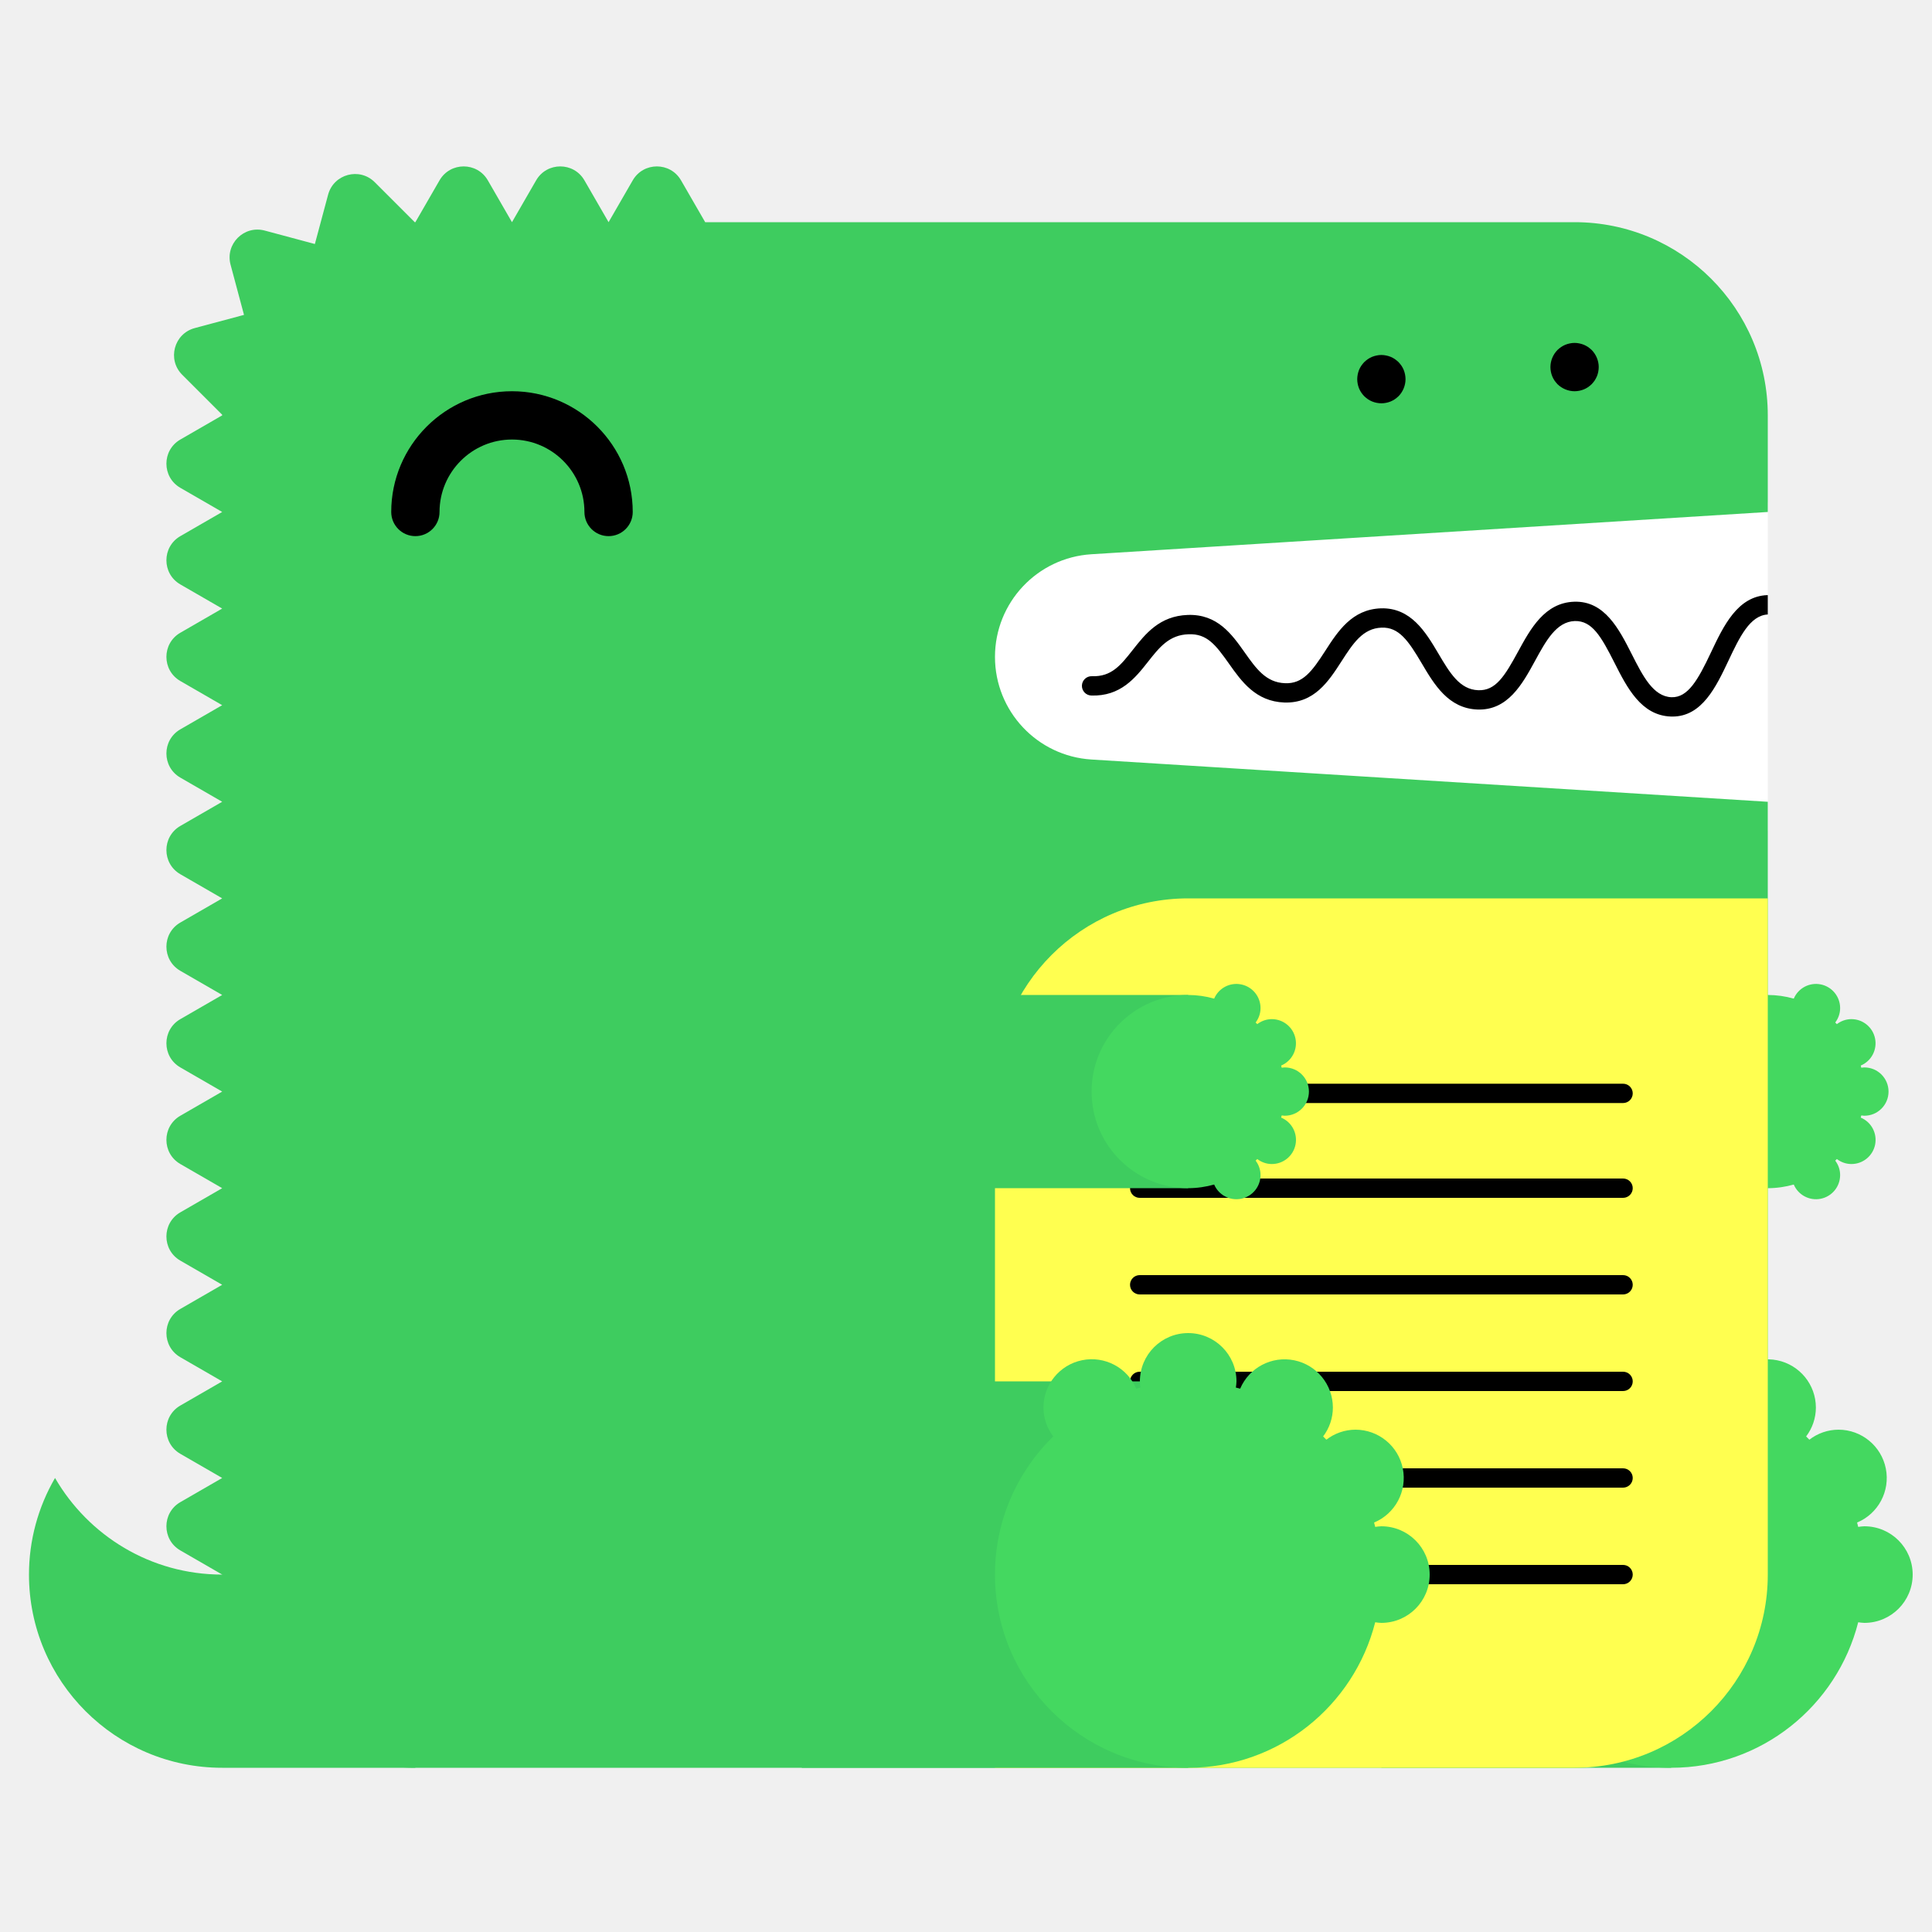
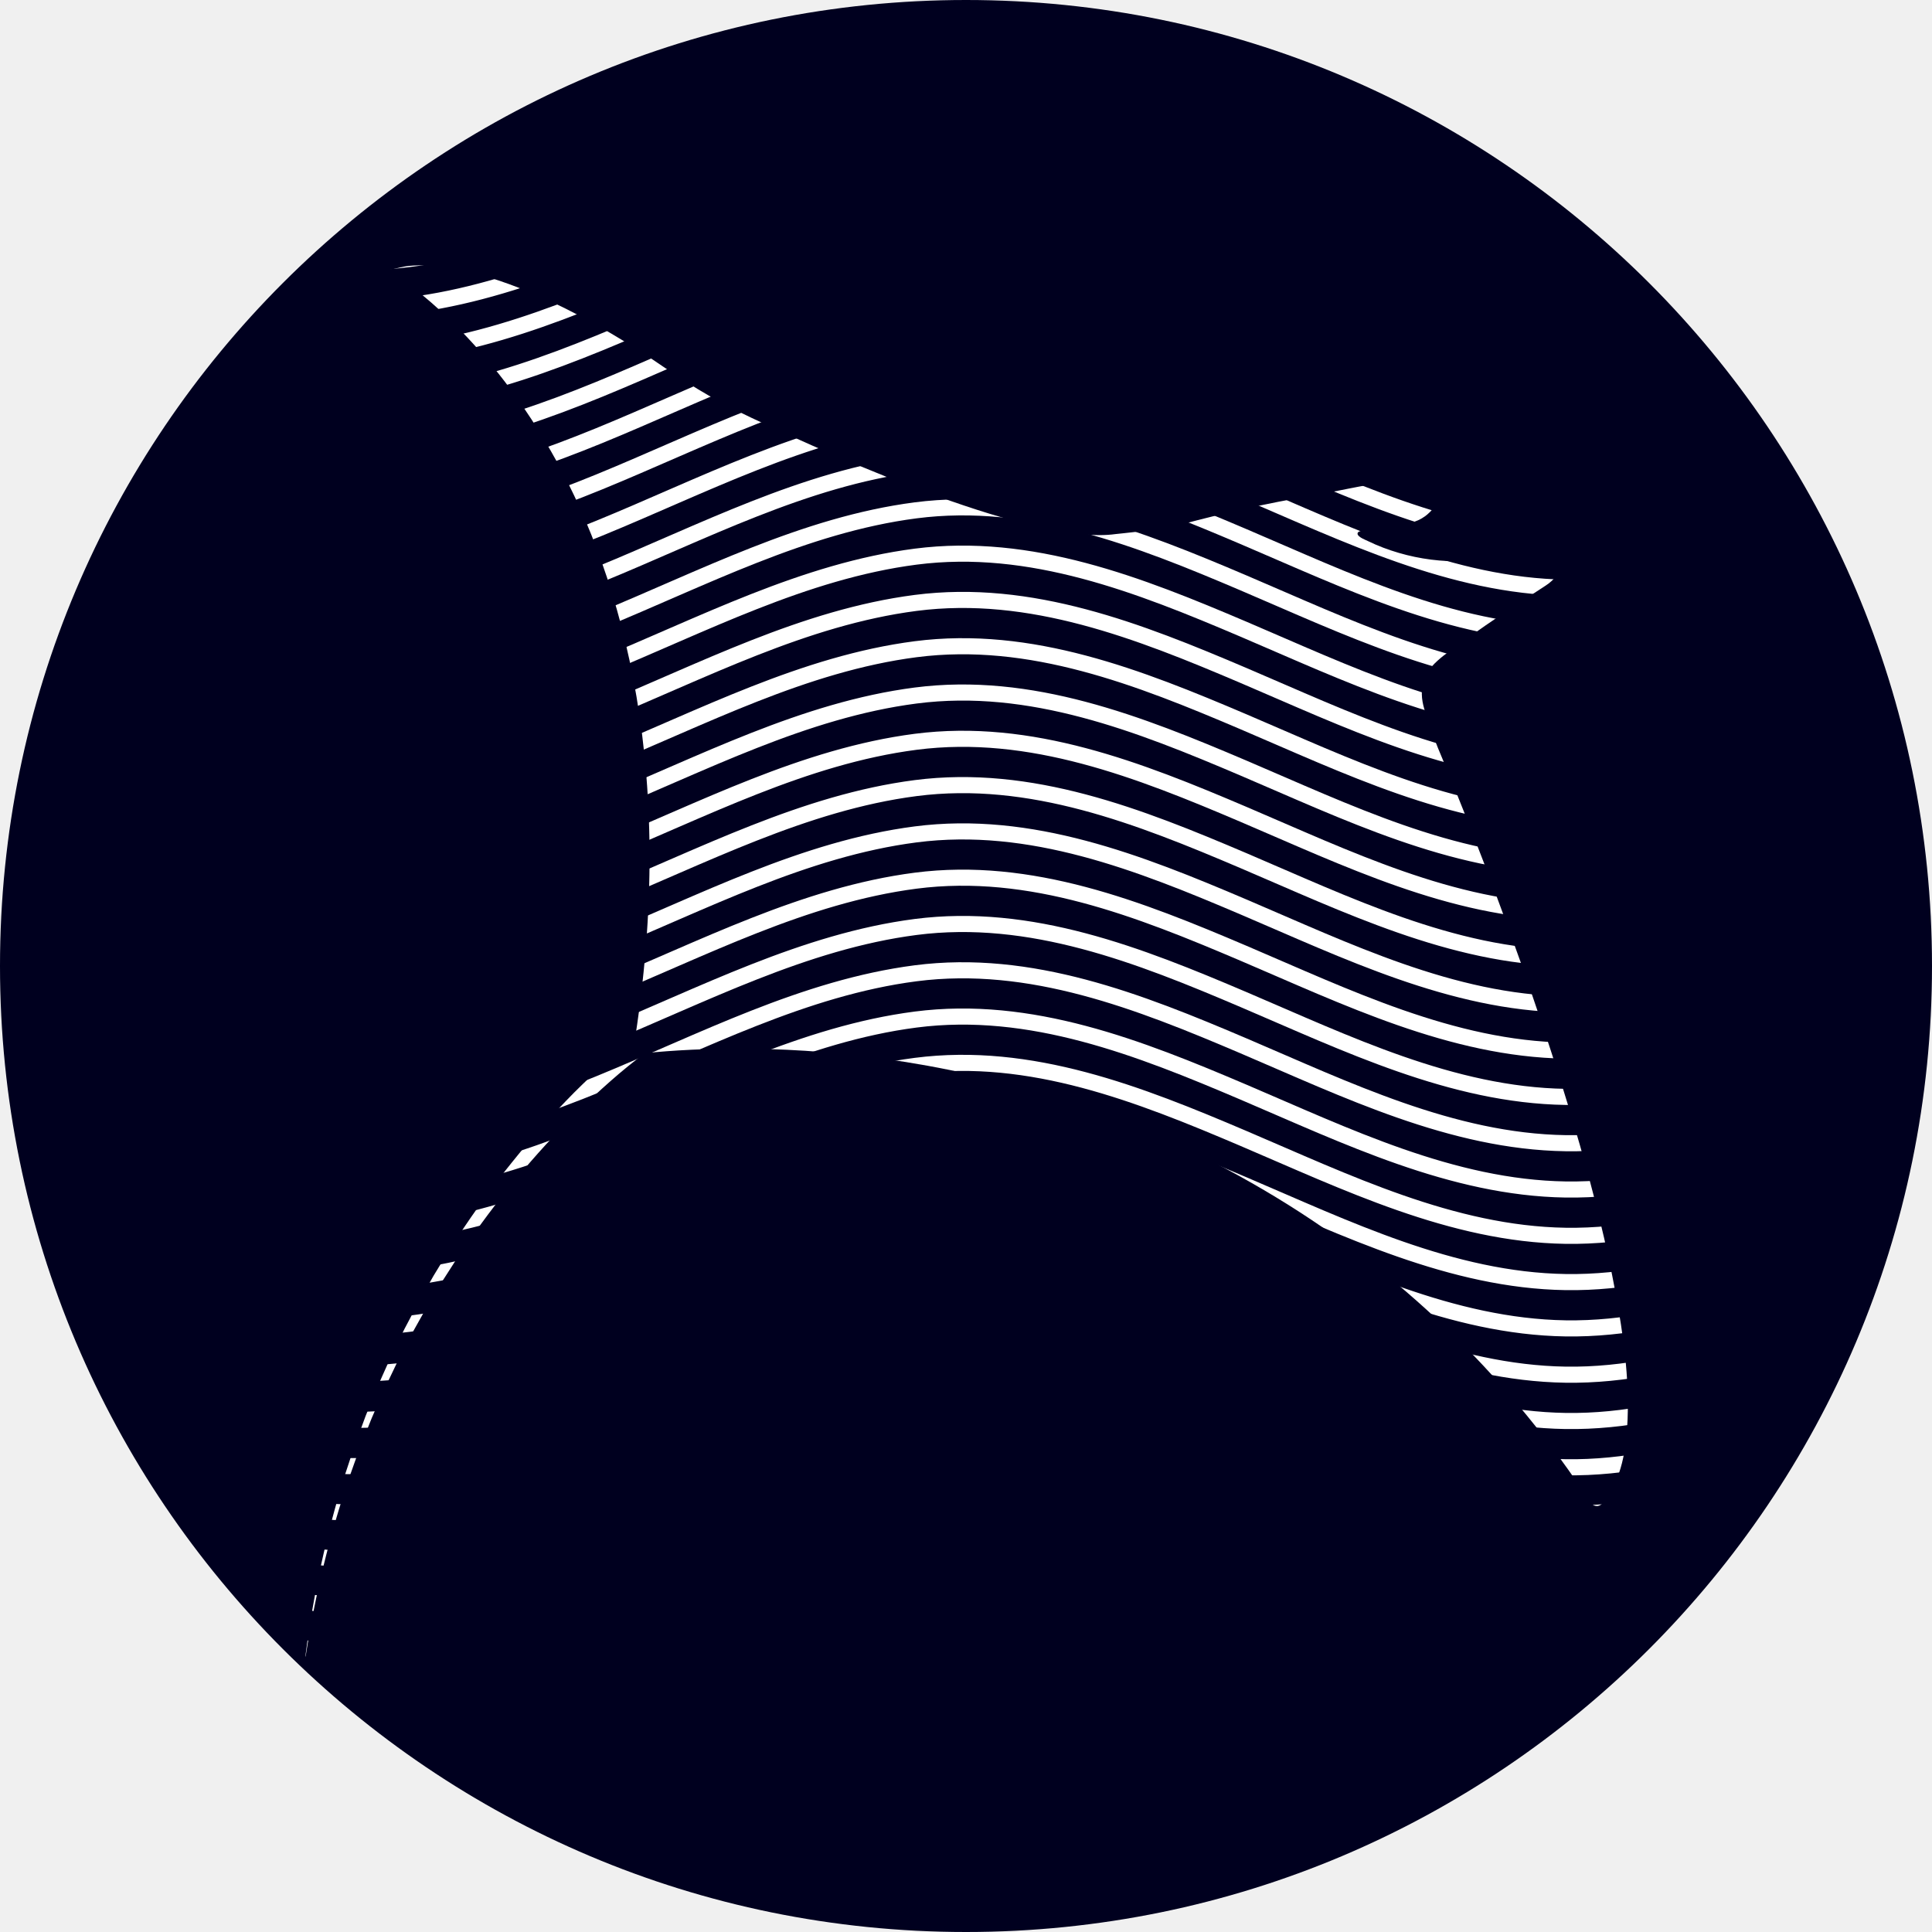
- <svg xmlns="http://www.w3.org/2000/svg" width="200" height="200" viewBox="0 0 200 200">
-   <g fill="none" fill-rule="evenodd">
-     <path fill="#FFF" d="M99 52h84v34H99z" />
-     <path d="M23 163c-7.398 0-13.843-4.027-17.303-10A19.886 19.886 0 0 0 3 163c0 11.046 8.954 20 20 20h20v-20H23z" fill="#3ECC5F" />
-     <path d="M112.98 57.376L183 53V43c0-11.046-8.954-20-20-20H73l-2.5-4.33c-1.112-1.925-3.889-1.925-5 0L63 23l-2.5-4.33c-1.111-1.925-3.889-1.925-5 0L53 23l-2.5-4.33c-1.111-1.925-3.889-1.925-5 0L43 23c-.022 0-.042.003-.065.003l-4.142-4.141c-1.57-1.571-4.252-.853-4.828 1.294l-1.369 5.104-5.192-1.392c-2.148-.575-4.111 1.389-3.535 3.536l1.39 5.193-5.102 1.367c-2.148.576-2.867 3.259-1.296 4.83l4.142 4.142c0 .021-.003.042-.003.064l-4.33 2.5c-1.925 1.111-1.925 3.889 0 5L23 53l-4.33 2.5c-1.925 1.111-1.925 3.889 0 5L23 63l-4.33 2.5c-1.925 1.111-1.925 3.889 0 5L23 73l-4.33 2.5c-1.925 1.111-1.925 3.889 0 5L23 83l-4.33 2.5c-1.925 1.111-1.925 3.889 0 5L23 93l-4.33 2.5c-1.925 1.111-1.925 3.889 0 5L23 103l-4.33 2.5c-1.925 1.111-1.925 3.889 0 5L23 113l-4.33 2.5c-1.925 1.111-1.925 3.889 0 5L23 123l-4.33 2.5c-1.925 1.111-1.925 3.889 0 5L23 133l-4.33 2.5c-1.925 1.111-1.925 3.889 0 5L23 143l-4.33 2.5c-1.925 1.111-1.925 3.889 0 5L23 153l-4.33 2.5c-1.925 1.111-1.925 3.889 0 5L23 163c0 11.046 8.954 20 20 20h120c11.046 0 20-8.954 20-20V83l-70.02-4.376A10.645 10.645 0 0 1 103 68c0-5.621 4.37-10.273 9.98-10.624" fill="#3ECC5F" />
-     <path fill="#3ECC5F" d="M143 183h30v-40h-30z" />
-     <path d="M193 158c-.219 0-.428.037-.639.064-.038-.15-.074-.301-.116-.451A5 5 0 0 0 190.32 148a4.96 4.96 0 0 0-3.016 1.036 26.531 26.531 0 0 0-.335-.336 4.955 4.955 0 0 0 1.011-2.987 5 5 0 0 0-9.599-1.959c-.148-.042-.297-.077-.445-.115.027-.211.064-.42.064-.639a5 5 0 0 0-5-5 5 5 0 0 0-5 5c0 .219.037.428.064.639-.148.038-.297.073-.445.115a4.998 4.998 0 0 0-9.599 1.959c0 1.125.384 2.151 1.011 2.987-3.717 3.632-6.031 8.693-6.031 14.3 0 11.046 8.954 20 20 20 9.339 0 17.16-6.41 19.361-15.064.211.027.42.064.639.064a5 5 0 0 0 5-5 5 5 0 0 0-5-5" fill="#44D860" />
-     <path fill="#3ECC5F" d="M153 123h30v-20h-30z" />
-     <path d="M193 115.5a2.5 2.5 0 1 0 0-5c-.109 0-.214.019-.319.032-.02-.075-.037-.15-.058-.225a2.501 2.501 0 0 0-.963-4.807c-.569 0-1.088.197-1.508.518a6.653 6.653 0 0 0-.168-.168c.314-.417.506-.931.506-1.494a2.5 2.5 0 0 0-4.8-.979A9.987 9.987 0 0 0 183 103c-5.522 0-10 4.478-10 10s4.478 10 10 10c.934 0 1.833-.138 2.69-.377a2.5 2.5 0 0 0 4.8-.979c0-.563-.192-1.077-.506-1.494.057-.055.113-.111.168-.168.42.321.939.518 1.508.518a2.5 2.5 0 0 0 .963-4.807c.021-.074.038-.15.058-.225.105.013.21.032.319.032" fill="#44D860" />
-     <path d="M63 55.5a2.5 2.5 0 0 1-2.5-2.5c0-4.136-3.364-7.5-7.5-7.5s-7.5 3.364-7.5 7.5a2.5 2.5 0 1 1-5 0c0-6.893 5.607-12.5 12.5-12.5S65.5 46.107 65.5 53a2.5 2.5 0 0 1-2.5 2.5" fill="#000" />
-     <path d="M103 183h60c11.046 0 20-8.954 20-20V93h-60c-11.046 0-20 8.954-20 20v70z" fill="#FFFF50" />
-     <path d="M168.02 124h-50.04a1 1 0 1 1 0-2h50.04a1 1 0 1 1 0 2m0 20h-50.04a1 1 0 1 1 0-2h50.04a1 1 0 1 1 0 2m0 20h-50.04a1 1 0 1 1 0-2h50.04a1 1 0 1 1 0 2m0-49.814h-50.04a1 1 0 1 1 0-2h50.04a1 1 0 1 1 0 2m0 19.814h-50.04a1 1 0 1 1 0-2h50.04a1 1 0 1 1 0 2m0 20h-50.04a1 1 0 1 1 0-2h50.04a1 1 0 1 1 0 2M183 61.611c-.012 0-.022-.006-.034-.005-3.09.105-4.552 3.196-5.842 5.923-1.346 2.85-2.387 4.703-4.093 4.647-1.889-.068-2.969-2.202-4.113-4.46-1.314-2.594-2.814-5.536-5.963-5.426-3.046.104-4.513 2.794-5.807 5.167-1.377 2.528-2.314 4.065-4.121 3.994-1.927-.07-2.951-1.805-4.136-3.813-1.321-2.236-2.848-4.75-5.936-4.664-2.994.103-4.465 2.385-5.763 4.4-1.373 2.13-2.335 3.428-4.165 3.351-1.973-.07-2.992-1.51-4.171-3.177-1.324-1.873-2.816-3.993-5.895-3.89-2.928.1-4.399 1.97-5.696 3.618-1.232 1.564-2.194 2.802-4.229 2.724a1 1 0 0 0-.072 2c3.017.101 4.545-1.8 5.872-3.487 1.177-1.496 2.193-2.787 4.193-2.855 1.926-.082 2.829 1.115 4.195 3.045 1.297 1.834 2.769 3.914 5.731 4.021 3.103.104 4.596-2.215 5.918-4.267 1.182-1.834 2.202-3.417 4.15-3.484 1.793-.067 2.769 1.35 4.145 3.681 1.297 2.197 2.766 4.686 5.787 4.796 3.125.108 4.634-2.62 5.949-5.035 1.139-2.088 2.214-4.06 4.119-4.126 1.793-.042 2.728 1.595 4.111 4.33 1.292 2.553 2.757 5.445 5.825 5.556l.169.003c3.064 0 4.518-3.075 5.805-5.794 1.139-2.41 2.217-4.68 4.067-4.773v-2z" fill="#000" />
-     <path fill="#3ECC5F" d="M83 183h40v-40H83z" />
-     <path d="M143 158c-.219 0-.428.037-.639.064-.038-.15-.074-.301-.116-.451A5 5 0 0 0 140.32 148a4.96 4.96 0 0 0-3.016 1.036 26.531 26.531 0 0 0-.335-.336 4.955 4.955 0 0 0 1.011-2.987 5 5 0 0 0-9.599-1.959c-.148-.042-.297-.077-.445-.115.027-.211.064-.42.064-.639a5 5 0 0 0-5-5 5 5 0 0 0-5 5c0 .219.037.428.064.639-.148.038-.297.073-.445.115a4.998 4.998 0 0 0-9.599 1.959c0 1.125.384 2.151 1.011 2.987-3.717 3.632-6.031 8.693-6.031 14.3 0 11.046 8.954 20 20 20 9.339 0 17.16-6.41 19.361-15.064.211.027.42.064.639.064a5 5 0 0 0 5-5 5 5 0 0 0-5-5" fill="#44D860" />
-     <path fill="#3ECC5F" d="M83 123h40v-20H83z" />
-     <path d="M133 115.5a2.5 2.5 0 1 0 0-5c-.109 0-.214.019-.319.032-.02-.075-.037-.15-.058-.225a2.501 2.501 0 0 0-.963-4.807c-.569 0-1.088.197-1.508.518a6.653 6.653 0 0 0-.168-.168c.314-.417.506-.931.506-1.494a2.5 2.5 0 0 0-4.8-.979A9.987 9.987 0 0 0 123 103c-5.522 0-10 4.478-10 10s4.478 10 10 10c.934 0 1.833-.138 2.69-.377a2.5 2.5 0 0 0 4.8-.979c0-.563-.192-1.077-.506-1.494.057-.055.113-.111.168-.168.42.321.939.518 1.508.518a2.5 2.5 0 0 0 .963-4.807c.021-.074.038-.15.058-.225.105.013.21.032.319.032" fill="#44D860" />
-     <path d="M143 41.75c-.16 0-.33-.02-.49-.05a2.52 2.52 0 0 1-.47-.14c-.15-.06-.29-.14-.431-.23-.13-.09-.259-.2-.38-.31-.109-.12-.219-.24-.309-.38s-.17-.28-.231-.43a2.619 2.619 0 0 1-.189-.96c0-.16.02-.33.05-.49.03-.16.08-.31.139-.47.061-.15.141-.29.231-.43.09-.13.2-.26.309-.38.121-.11.25-.22.38-.31.141-.09.281-.17.431-.23.149-.06.31-.11.47-.14.32-.07.65-.07.98 0 .159.03.32.08.47.14.149.06.29.14.43.23.13.09.259.2.38.31.11.12.22.25.31.38.09.14.17.28.23.43.06.16.11.31.14.47.029.16.05.33.05.49 0 .66-.271 1.31-.73 1.77-.121.11-.25.22-.38.31-.14.09-.281.17-.43.23a2.565 2.565 0 0 1-.96.19m20-1.25c-.66 0-1.3-.27-1.771-.73a3.802 3.802 0 0 1-.309-.38c-.09-.14-.17-.28-.231-.43a2.619 2.619 0 0 1-.189-.96c0-.66.27-1.3.729-1.77.121-.11.25-.22.38-.31.141-.09.281-.17.431-.23.149-.06.31-.11.47-.14.32-.07.66-.07.98 0 .159.03.32.08.47.14.149.06.29.14.43.23.13.09.259.2.38.31.459.47.73 1.11.73 1.77 0 .16-.021.33-.05.49-.03.16-.08.32-.14.47-.07.15-.14.29-.23.43-.09.13-.2.26-.31.38-.121.11-.25.22-.38.31-.14.09-.281.17-.43.23a2.565 2.565 0 0 1-.96.19" fill="#000" />
+ <svg xmlns="http://www.w3.org/2000/svg" width="60" height="60" viewBox="0 0 60 60" fill="none">
+   <path d="M30 60C46.569 60 60 46.569 60 30C60 13.431 46.569 0 30 0C13.431 0 0 13.431 0 30C0 46.569 13.431 60 30 60Z" fill="#00001F" />
+   <mask id="mask0_1_3" style="mask-type:luminance" maskUnits="userSpaceOnUse" x="9" y="8" width="42" height="44">
+     <path d="M50.175 40.164C49.889 38.614 49.499 37.082 49.066 35.567C48.614 33.992 48.111 32.432 47.576 30.884C47.102 29.512 46.603 28.149 46.084 26.795C45.722 25.851 45.35 24.91 44.966 23.974C44.865 23.728 44.763 23.483 44.66 23.237C44.553 22.983 44.483 22.735 44.389 22.474C44.281 22.174 44.161 21.881 44.156 21.556C44.15 21.23 44.257 20.931 44.475 20.688C44.691 20.448 44.959 20.263 45.219 20.074C45.523 19.853 45.829 19.636 46.137 19.422C46.751 18.996 47.381 18.594 48.005 18.184C48.264 18.015 48.507 17.752 48.394 17.417C48.281 17.081 47.882 17.083 47.59 17.108C47.216 17.14 46.852 17.238 46.485 17.311C46.147 17.379 45.804 17.417 45.459 17.428C44.778 17.449 44.097 17.362 43.443 17.171C43.112 17.075 42.789 16.953 42.479 16.802C42.402 16.764 42.18 16.684 42.16 16.584C42.145 16.508 42.266 16.488 42.324 16.473C42.456 16.442 42.595 16.444 42.729 16.431C42.922 16.412 43.115 16.385 43.306 16.35C43.478 16.319 43.649 16.281 43.818 16.235C43.975 16.193 44.116 16.135 44.257 16.032C44.45 15.891 44.766 15.556 44.67 15.271C44.593 15.043 44.292 14.941 44.153 14.918C43.953 14.883 43.824 14.882 43.626 14.891C43.439 14.9 43.259 14.948 43.062 14.973C42.308 15.068 41.506 15.264 40.718 15.397C39.327 15.633 38.012 15.933 36.667 16.292C36.026 16.463 34.665 16.58 34.646 16.586C32.157 16.938 26.196 14.322 23.328 12.971C22.43 12.548 21.569 12.054 20.751 11.492C15.298 7.73 12.661 8.255 12.545 8.281L12.026 8.396L12.475 8.681C12.5 8.696 14.98 10.298 17.106 14.004C19.062 17.413 21.095 23.335 19.726 32.228C19.721 32.233 19.715 32.236 19.71 32.241C19.613 32.316 19.52 32.392 19.426 32.469L19.148 32.702L18.876 32.94C18.517 33.261 18.169 33.594 17.829 33.932C17.154 34.615 16.514 35.332 15.914 36.079C15.312 36.825 14.75 37.601 14.224 38.402L14.03 38.703C13.965 38.804 13.898 38.903 13.838 39.006L13.465 39.619C13.229 40.035 12.988 40.449 12.771 40.874L12.604 41.191L12.562 41.27L12.522 41.351L12.444 41.512L12.13 42.157C11.938 42.594 11.733 43.025 11.56 43.471L11.425 43.802L11.357 43.968C11.335 44.023 11.316 44.08 11.295 44.136L11.048 44.807L10.986 44.975L10.93 45.145L10.818 45.485L10.706 45.824L10.65 45.994C10.632 46.051 10.616 46.108 10.6 46.166C10.052 47.993 9.666 49.865 9.446 51.755C9.714 49.871 10.146 48.013 10.736 46.209C10.754 46.153 10.772 46.096 10.791 46.04L10.851 45.872L10.97 45.537L11.089 45.202L11.149 45.035L11.215 44.869L11.477 44.208C11.499 44.153 11.519 44.097 11.543 44.043L11.614 43.88L11.757 43.554C11.939 43.117 12.154 42.694 12.355 42.265L12.681 41.633L12.762 41.476L12.803 41.397L12.847 41.319L13.02 41.01C13.246 40.593 13.495 40.19 13.739 39.786L14.122 39.189C14.185 39.089 14.253 38.992 14.319 38.894L14.519 38.602C15.058 37.825 15.632 37.073 16.243 36.352C16.853 35.632 17.499 34.943 18.178 34.29C18.52 33.966 18.868 33.649 19.226 33.344L19.497 33.119L19.772 32.9C19.855 32.835 19.939 32.77 20.023 32.707C23.289 32.377 31.702 32.193 40.044 37.44C43.781 39.79 46.931 42.896 49.406 46.672C49.449 46.736 49.519 46.771 49.59 46.771C49.631 46.771 49.673 46.759 49.71 46.735C49.743 46.714 49.767 46.685 49.784 46.653C50.373 45.951 50.511 44.962 50.546 44.077C50.598 42.767 50.411 41.448 50.175 40.163L50.175 40.164Z" fill="white" />
+   </mask>
+   <g mask="url(#mask0_1_3)">
+     <path d="M-26.41 57.077C-21.936 56.873 -18.077 54.695 -13.979 53.127C-9.916 51.572 -6.256 51.337 -2.119 52.799C1.44 54.056 4.788 55.998 8.507 56.778C12.039 57.518 15.35 56.556 18.611 55.222C21.801 53.917 24.977 52.239 28.437 51.792C32.009 51.33 35.396 52.673 38.619 54.046C41.798 55.401 45.096 57.014 48.622 57.069C52.309 57.126 55.761 55.417 59.076 54.009C63.408 52.167 67.456 51.031 72.089 52.465C76.917 53.96 81.245 56.842 86.409 57.079" stroke="white" stroke-width="0.5" stroke-miterlimit="10" />
+     <path d="M-26.41 55.639C-21.936 55.435 -18.077 53.257 -13.979 51.689C-9.916 50.134 -6.256 49.899 -2.119 51.361C1.44 52.618 4.788 54.56 8.507 55.34C12.039 56.08 15.35 55.117 18.611 53.784C21.801 52.479 24.977 50.801 28.437 50.354C32.009 49.892 35.396 51.235 38.619 52.608C41.798 53.963 45.096 55.577 48.622 55.631C52.309 55.688 55.761 53.98 59.076 52.571C63.408 50.729 67.456 49.593 72.089 51.028C76.917 52.522 81.245 55.404 86.409 55.641" stroke="white" stroke-width="0.5" stroke-miterlimit="10" />
+     <path d="M-26.41 54.201C-21.936 53.997 -18.077 51.819 -13.979 50.251C-9.916 48.696 -6.256 48.461 -2.119 49.923C1.44 51.18 4.788 53.122 8.507 53.902C12.039 54.642 15.35 53.68 18.611 52.346C21.801 51.041 24.977 49.364 28.437 48.916C32.009 48.454 35.396 49.797 38.619 51.17C41.798 52.525 45.096 54.139 48.622 54.193C52.309 54.25 55.761 52.542 59.076 51.133C63.408 49.291 67.456 48.155 72.089 49.59C76.917 51.084 81.245 53.966 86.409 54.203" stroke="white" stroke-width="0.5" stroke-miterlimit="10" />
+     <path d="M-26.41 52.764C-21.936 52.559 -18.077 50.382 -13.979 48.813C-9.916 47.258 -6.256 47.024 -2.119 48.486C1.44 49.743 4.788 51.685 8.507 52.465C12.039 53.205 15.35 52.242 18.611 50.909C21.801 49.604 24.977 47.926 28.437 47.478C32.009 47.017 35.396 48.36 38.619 49.733C41.798 51.088 45.096 52.701 48.622 52.756C52.309 52.812 55.761 51.104 59.076 49.696C63.408 47.854 67.456 46.718 72.089 48.152C76.917 49.647 81.245 52.529 86.409 52.766" stroke="white" stroke-width="0.5" stroke-miterlimit="10" />
+     <path d="M-26.41 51.326C-21.936 51.122 -18.077 48.944 -13.979 47.376C-9.916 45.821 -6.256 45.586 -2.119 47.048C1.44 48.305 4.788 50.247 8.507 51.027C12.039 51.767 15.35 50.804 18.611 49.471C21.801 48.166 24.977 46.488 28.437 46.041C32.009 45.579 35.396 46.922 38.619 48.295C41.798 49.65 45.096 51.263 48.622 51.318C52.309 51.374 55.761 49.666 59.076 48.258C63.408 46.416 67.456 45.28 72.089 46.714C76.917 48.209 81.245 51.091 86.409 51.328" stroke="white" stroke-width="0.5" stroke-miterlimit="10" />
+     <path d="M-26.41 49.888C-21.936 49.684 -18.077 47.506 -13.979 45.938C-9.916 44.383 -6.256 44.148 -2.119 45.61C1.44 46.867 4.788 48.809 8.507 49.589C12.039 50.329 15.35 49.367 18.611 48.033C21.801 46.728 24.977 45.05 28.437 44.603C32.009 44.141 35.396 45.484 38.619 46.857C41.798 48.212 45.096 49.825 48.622 49.88C52.309 49.937 55.761 48.228 59.076 46.82C63.408 44.978 67.456 43.842 72.089 45.276C76.917 46.771 81.245 49.653 86.409 49.89" stroke="white" stroke-width="0.5" stroke-miterlimit="10" />
+     <path d="M-26.41 48.451C-21.936 48.246 -18.077 46.069 -13.979 44.5C-9.916 42.945 -6.256 42.711 -2.119 44.173C1.44 45.429 4.788 47.372 8.507 48.152C12.039 48.892 15.35 47.929 18.611 46.596C21.801 45.291 24.977 43.613 28.437 43.165C32.009 42.703 35.396 44.047 38.619 45.42C41.798 46.775 45.096 48.388 48.622 48.443C52.309 48.499 55.761 46.791 59.076 45.382C63.408 43.541 67.456 42.405 72.089 43.839C76.917 45.334 81.245 48.216 86.409 48.452" stroke="white" stroke-width="0.5" stroke-miterlimit="10" />
+     <path d="M-26.41 47.013C-21.936 46.808 -18.077 44.631 -13.979 43.062C-9.916 41.507 -6.256 41.273 -2.119 42.735C1.44 43.992 4.788 45.934 8.507 46.714C12.039 47.454 15.35 46.491 18.611 45.158C21.801 43.853 24.977 42.175 28.437 41.727C32.009 41.266 35.396 42.609 38.619 43.982C41.798 45.337 45.096 46.95 48.622 47.005C52.309 47.061 55.761 45.353 59.076 43.944C63.408 42.103 67.456 40.967 72.089 42.401C76.917 43.896 81.245 46.778 86.409 47.014" stroke="white" stroke-width="0.5" stroke-miterlimit="10" />
+     <path d="M-26.41 45.575C-21.936 45.37 -18.077 43.193 -13.979 41.624C-9.916 40.069 -6.256 39.835 -2.119 41.297C1.44 42.553 4.788 44.496 8.507 45.276C12.039 46.016 15.35 45.053 18.611 43.72C21.801 42.415 24.977 40.737 28.437 40.289C32.009 39.828 35.396 41.171 38.619 42.544C41.798 43.899 45.096 45.512 48.622 45.567C52.309 45.623 55.761 43.915 59.076 42.507C63.408 40.665 67.456 39.529 72.089 40.963C76.917 42.458 81.245 45.34 86.409 45.577" stroke="white" stroke-width="0.5" stroke-miterlimit="10" />
+     <path d="M-26.41 44.138C-21.936 43.933 -18.077 41.756 -13.979 40.187C-9.916 38.632 -6.256 38.398 -2.119 39.86C1.44 41.116 4.788 43.059 8.507 43.839C12.039 44.579 15.35 43.616 18.611 42.283C21.801 40.977 24.977 39.3 28.437 38.852C32.009 38.39 35.396 39.734 38.619 41.107C41.798 42.462 45.096 44.075 48.622 44.13C52.309 44.186 55.761 42.478 59.076 41.069C63.408 39.228 67.456 38.092 72.089 39.526C76.917 41.021 81.245 43.903 86.409 44.139" stroke="white" stroke-width="0.5" stroke-miterlimit="10" />
+     <path d="M-26.41 42.7C-21.936 42.495 -18.077 40.318 -13.979 38.749C-9.916 37.194 -6.256 36.96 -2.119 38.422C1.44 39.678 4.788 41.621 8.507 42.401C12.039 43.141 15.35 42.178 18.611 40.845C21.801 39.54 24.977 37.862 28.437 37.414C32.009 36.953 35.396 38.296 38.619 39.669C41.798 41.024 45.096 42.637 48.622 42.692C52.309 42.748 55.761 41.04 59.076 39.631C63.408 37.79 67.456 36.654 72.089 38.088C76.917 39.583 81.245 42.465 86.409 42.701" stroke="white" stroke-width="0.5" stroke-miterlimit="10" />
+     <path d="M-26.41 41.262C-21.936 41.057 -18.077 38.88 -13.979 37.311C-9.916 35.756 -6.256 35.522 -2.119 36.984C1.44 38.24 4.788 40.183 8.507 40.963C12.039 41.703 15.35 40.74 18.611 39.407C21.801 38.102 24.977 36.424 28.437 35.976C32.009 35.514 35.396 36.858 38.619 38.231C41.798 39.586 45.096 41.199 48.622 41.254C52.309 41.31 55.761 39.602 59.076 38.193C63.408 36.352 67.456 35.216 72.089 36.65C76.917 38.145 81.245 41.027 86.409 41.263" stroke="white" stroke-width="0.5" stroke-miterlimit="10" />
+     <path d="M-26.41 39.825C-21.936 39.62 -18.077 37.443 -13.979 35.874C-9.916 34.319 -6.256 34.085 -2.119 35.547C1.44 36.803 4.788 38.746 8.507 39.525C12.039 40.266 15.35 39.303 18.611 37.97C21.801 36.664 24.977 34.987 28.437 34.539C32.009 34.077 35.396 35.42 38.619 36.794C41.798 38.149 45.096 39.762 48.622 39.816C52.309 39.873 55.761 38.165 59.076 36.756C63.408 34.915 67.456 33.779 72.089 35.213C76.917 36.708 81.245 39.59 86.409 39.826" stroke="white" stroke-width="0.5" stroke-miterlimit="10" />
+     <path d="M-26.41 38.387C-21.936 38.182 -18.077 36.005 -13.979 34.436C-9.916 32.881 -6.256 32.647 -2.119 34.109C1.44 35.365 4.788 37.308 8.507 38.087C12.039 38.828 15.35 37.865 18.611 36.532C21.801 35.227 24.977 33.549 28.437 33.101C32.009 32.639 35.396 33.983 38.619 35.356C41.798 36.711 45.096 38.324 48.622 38.379C52.309 38.435 55.761 36.727 59.076 35.318C63.408 33.477 67.456 32.341 72.089 33.775C76.917 35.27 81.245 38.152 86.409 38.388" stroke="white" stroke-width="0.5" stroke-miterlimit="10" />
+     <path d="M-26.41 36.949C-21.936 36.744 -18.077 34.567 -13.979 32.998C-9.916 31.443 -6.256 31.209 -2.119 32.671C1.44 33.927 4.788 35.87 8.507 36.65C12.039 37.39 15.35 36.427 18.611 35.094C21.801 33.788 24.977 32.111 28.437 31.663C32.009 31.201 35.396 32.545 38.619 33.918C41.798 35.273 45.096 36.886 48.622 36.941C52.309 36.997 55.761 35.289 59.076 33.88C63.408 32.039 67.456 30.903 72.089 32.337C76.917 33.832 81.245 36.714 86.409 36.95" stroke="white" stroke-width="0.5" stroke-miterlimit="10" />
+     <path d="M-26.41 35.511C-21.936 35.307 -18.077 33.13 -13.979 31.561C-9.916 30.006 -6.256 29.772 -2.119 31.233C1.44 32.49 4.788 34.432 8.507 35.212C12.039 35.953 15.35 34.99 18.611 33.656C21.801 32.351 24.977 30.674 28.437 30.226C32.009 29.764 35.396 31.107 38.619 32.48C41.798 33.836 45.096 35.449 48.622 35.503C52.309 35.56 55.761 33.852 59.076 32.443C63.408 30.601 67.456 29.466 72.089 30.9C76.917 32.395 81.245 35.276 86.409 35.513" stroke="white" stroke-width="0.5" stroke-miterlimit="10" />
+     <path d="M-26.41 34.074C-21.936 33.869 -18.077 31.692 -13.979 30.123C-9.916 28.568 -6.256 28.334 -2.119 29.796C1.44 31.052 4.788 32.995 8.507 33.774C12.039 34.515 15.35 33.552 18.611 32.218C21.801 30.913 24.977 29.236 28.437 28.788C32.009 28.326 35.396 29.669 38.619 31.043C41.798 32.398 45.096 34.011 48.622 34.065C52.309 34.122 55.761 32.414 59.076 31.005C63.408 29.163 67.456 28.028 72.089 29.462C76.917 30.957 81.245 33.839 86.409 34.075" stroke="white" stroke-width="0.5" stroke-miterlimit="10" />
+     <path d="M-26.41 32.636C-21.936 32.431 -18.077 30.254 -13.979 28.685C-9.916 27.13 -6.256 26.896 -2.119 28.358C1.44 29.614 4.788 31.557 8.507 32.336C12.039 33.077 15.35 32.114 18.611 30.78C21.801 29.475 24.977 27.798 28.437 27.35C32.009 26.888 35.396 28.232 38.619 29.605C41.798 30.96 45.096 32.573 48.622 32.627C52.309 32.684 55.761 30.976 59.076 29.567C63.408 27.726 67.456 26.59 72.089 28.024C76.917 29.519 81.245 32.401 86.409 32.637" stroke="white" stroke-width="0.5" stroke-miterlimit="10" />
+     <path d="M-26.41 31.198C-21.936 30.994 -18.077 28.817 -13.979 27.248C-9.916 25.693 -6.256 25.459 -2.119 26.92C1.44 28.177 4.788 30.119 8.507 30.899C12.039 31.639 15.35 30.677 18.611 29.343C21.801 28.038 24.977 26.361 28.437 25.913C32.009 25.451 35.396 26.794 38.619 28.167C41.798 29.522 45.096 31.136 48.622 31.19C52.309 31.247 55.761 29.539 59.076 28.13C63.408 26.288 67.456 25.153 72.089 26.587C76.917 28.081 81.245 30.963 86.409 31.2" stroke="white" stroke-width="0.5" stroke-miterlimit="10" />
+     <path d="M-26.41 29.761C-21.936 29.556 -18.077 27.379 -13.979 25.81C-9.916 24.255 -6.256 24.021 -2.119 25.482C1.44 26.739 4.788 28.681 8.507 29.461C12.039 30.201 15.35 29.239 18.611 27.905C21.801 26.6 24.977 24.923 28.437 24.475C32.009 24.013 35.396 25.356 38.619 26.729C41.798 28.084 45.096 29.698 48.622 29.752C52.309 29.809 55.761 28.101 59.076 26.692C63.408 24.85 67.456 23.715 72.089 25.149C76.917 26.643 81.245 29.525 86.409 29.762" stroke="white" stroke-width="0.5" stroke-miterlimit="10" />
+     <path d="M-26.41 28.323C-21.936 28.118 -18.077 25.941 -13.979 24.372C-9.916 22.817 -6.256 22.583 -2.119 24.044C1.44 25.301 4.788 27.244 8.507 28.023C12.039 28.764 15.35 27.801 18.611 26.467C21.801 25.162 24.977 23.485 28.437 23.037C32.009 22.575 35.396 23.918 38.619 25.291C41.798 26.646 45.096 28.26 48.622 28.314C52.309 28.371 55.761 26.663 59.076 25.254C63.408 23.412 67.456 22.277 72.089 23.711C76.917 25.206 81.245 28.087 86.409 28.324" stroke="white" stroke-width="0.5" stroke-miterlimit="10" />
+     <path d="M-26.41 26.885C-21.936 26.681 -18.077 24.503 -13.979 22.935C-9.916 21.38 -6.256 21.145 -2.119 22.607C1.44 23.864 4.788 25.806 8.507 26.586C12.039 27.326 15.35 26.364 18.611 25.03C21.801 23.725 24.977 22.048 28.437 21.6C32.009 21.138 35.396 22.481 38.619 23.854C41.798 25.209 45.096 26.823 48.622 26.877C52.309 26.934 55.761 25.226 59.076 23.817C63.408 21.975 67.456 20.84 72.089 22.274C76.917 23.768 81.245 26.65 86.409 26.887" stroke="white" stroke-width="0.5" stroke-miterlimit="10" />
+     <path d="M-26.41 25.447C-21.936 25.243 -18.077 23.065 -13.979 21.497C-9.916 19.942 -6.256 19.707 -2.119 21.169C1.44 22.426 4.788 24.368 8.507 25.148C12.039 25.888 15.35 24.926 18.611 23.592C21.801 22.287 24.977 20.61 28.437 20.162C32.009 19.7 35.396 21.043 38.619 22.416C41.798 23.771 45.096 25.385 48.622 25.439C52.309 25.496 55.761 23.788 59.076 22.379C63.408 20.537 67.456 19.401 72.089 20.836C76.917 22.33 81.245 25.212 86.409 25.449" stroke="white" stroke-width="0.5" stroke-miterlimit="10" />
+     <path d="M-26.41 24.009C-21.936 23.805 -18.077 21.628 -13.979 20.059C-9.916 18.504 -6.256 18.27 -2.119 19.731C1.44 20.988 4.788 22.93 8.507 23.71C12.039 24.45 15.35 23.488 18.611 22.154C21.801 20.849 24.977 19.172 28.437 18.724C32.009 18.262 35.396 19.605 38.619 20.978C41.798 22.333 45.096 23.947 48.622 24.001C52.309 24.058 55.761 22.35 59.076 20.941C63.408 19.099 67.456 17.964 72.089 19.398C76.917 20.892 81.245 23.774 86.409 24.011" stroke="white" stroke-width="0.5" stroke-miterlimit="10" />
+     <path d="M-26.41 22.572C-21.936 22.368 -18.077 20.19 -13.979 18.622C-9.916 17.067 -6.256 16.832 -2.119 18.294C1.44 19.551 4.788 21.493 8.507 22.273C12.039 23.013 15.35 22.051 18.611 20.717C21.801 19.412 24.977 17.735 28.437 17.287C32.009 16.825 35.396 18.168 38.619 19.541C41.798 20.896 45.096 22.509 48.622 22.564C52.309 22.621 55.761 20.913 59.076 19.504C63.408 17.662 67.456 16.526 72.089 17.961C76.917 19.455 81.245 22.337 86.409 22.574" stroke="white" stroke-width="0.5" stroke-miterlimit="10" />
+     <path d="M-26.41 21.134C-21.936 20.93 -18.077 18.752 -13.979 17.184C-9.916 15.629 -6.256 15.394 -2.119 16.856C1.44 18.113 4.788 20.055 8.507 20.835C12.039 21.575 15.35 20.613 18.611 19.279C21.801 17.974 24.977 16.297 28.437 15.849C32.009 15.387 35.396 16.73 38.619 18.103C41.798 19.458 45.096 21.072 48.622 21.126C52.309 21.183 55.761 19.475 59.076 18.066C63.408 16.224 67.456 15.088 72.089 16.523C76.917 18.017 81.245 20.899 86.409 21.136" stroke="white" stroke-width="0.5" stroke-miterlimit="10" />
+     <path d="M-26.41 19.696C-21.936 19.492 -18.077 17.314 -13.979 15.746C-9.916 14.191 -6.256 13.956 -2.119 15.418C1.44 16.675 4.788 18.617 8.507 19.397C12.039 20.137 15.35 19.175 18.611 17.841C21.801 16.536 24.977 14.859 28.437 14.411C32.009 13.949 35.396 15.292 38.619 16.665C41.798 18.02 45.096 19.634 48.622 19.688C52.309 19.745 55.761 18.037 59.076 16.628C63.408 14.786 67.456 13.65 72.089 15.085C76.917 16.579 81.245 19.461 86.409 19.698" stroke="white" stroke-width="0.5" stroke-miterlimit="10" />
+     <path d="M-26.41 18.259C-21.936 18.055 -18.077 15.877 -13.979 14.309C-9.916 12.754 -6.256 12.519 -2.119 13.981C1.44 15.238 4.788 17.18 8.507 17.96C12.039 18.7 15.35 17.738 18.611 16.404C21.801 15.099 24.977 13.421 28.437 12.974C32.009 12.512 35.396 13.855 38.619 15.228C41.798 16.583 45.096 18.196 48.622 18.251C52.309 18.308 55.761 16.599 59.076 15.191C63.408 13.349 67.456 12.213 72.089 13.648C76.917 15.142 81.245 18.024 86.409 18.261" stroke="white" stroke-width="0.5" stroke-miterlimit="10" />
+     <path d="M-26.41 16.821C-21.936 16.617 -18.077 14.439 -13.979 12.871C-9.916 11.316 -6.256 11.081 -2.119 12.543C1.44 13.8 4.788 15.742 8.507 16.522C12.039 17.262 15.35 16.299 18.611 14.966C21.801 13.661 24.977 11.983 28.437 11.536C32.009 11.074 35.396 12.417 38.619 13.79C41.798 15.145 45.096 16.758 48.622 16.813C52.309 16.87 55.761 15.162 59.076 13.753C63.408 11.911 67.456 10.775 72.089 12.21C76.917 13.704 81.245 16.586 86.409 16.823" stroke="white" stroke-width="0.5" stroke-miterlimit="10" />
+     <path d="M-26.41 15.383C-21.936 15.179 -18.077 13.001 -13.979 11.433C-9.916 9.878 -6.256 9.643 -2.119 11.105C1.44 12.362 4.788 14.304 8.507 15.084C12.039 15.824 15.35 14.862 18.611 13.528C21.801 12.223 24.977 10.546 28.437 10.098C32.009 9.636 35.396 10.979 38.619 12.352C41.798 13.707 45.096 15.32 48.622 15.375C52.309 15.432 55.761 13.724 59.076 12.315C63.408 10.473 67.456 9.337 72.089 10.772C76.917 12.266 81.245 15.148 86.409 15.385" stroke="white" stroke-width="0.5" stroke-miterlimit="10" />
+     <path d="M-26.41 13.945C-21.936 13.741 -18.077 11.563 -13.979 9.995C-9.916 8.44 -6.256 8.205 -2.119 9.667C1.44 10.924 4.788 12.866 8.507 13.646C12.039 14.386 15.35 13.424 18.611 12.09C21.801 10.785 24.977 9.108 28.437 8.66C32.009 8.198 35.396 9.541 38.619 10.914C41.798 12.269 45.096 13.883 48.622 13.937C52.309 13.994 55.761 12.286 59.076 10.877C63.408 9.035 67.456 7.899 72.089 9.334C76.917 10.828 81.245 13.71 86.409 13.947" stroke="white" stroke-width="0.5" stroke-miterlimit="10" />
+     <path d="M-26.41 12.508C-21.936 12.304 -18.077 10.126 -13.979 8.558C-9.916 7.002 -6.256 6.768 -2.119 8.23C1.44 9.487 4.788 11.429 8.507 12.209C12.039 12.949 15.35 11.986 18.611 10.653C21.801 9.348 24.977 7.67 28.437 7.223C32.009 6.761 35.396 8.104 38.619 9.477C41.798 10.832 45.096 12.445 48.622 12.5C52.309 12.556 55.761 10.848 59.076 9.44C63.408 7.598 67.456 6.462 72.089 7.896C76.917 9.391 81.245 12.273 86.409 12.509" stroke="white" stroke-width="0.5" stroke-miterlimit="10" />
+     <path d="M-26.41 11.07C-21.936 10.866 -18.077 8.688 -13.979 7.12C-9.916 5.565 -6.256 5.33 -2.119 6.792C1.44 8.049 4.788 9.991 8.507 10.771C12.039 11.511 15.35 10.549 18.611 9.215C21.801 7.91 24.977 6.232 28.437 5.785C32.009 5.323 35.396 6.666 38.619 8.039C41.798 9.394 45.096 11.007 48.622 11.062C52.309 11.119 55.761 9.411 59.076 8.002C63.408 6.16 67.456 5.024 72.089 6.458C76.917 7.953 81.245 10.835 86.409 11.072" stroke="white" stroke-width="0.5" stroke-miterlimit="10" />
+     <path d="M-26.41 9.632C-21.936 9.428 -18.077 7.25 -13.979 5.682C-9.916 4.127 -6.256 3.892 -2.119 5.354C1.44 6.611 4.788 8.553 8.507 9.333C12.039 10.073 15.35 9.111 18.611 7.777C21.801 6.472 24.977 4.794 28.437 4.347C32.009 3.885 35.396 5.228 38.619 6.601C41.798 7.956 45.096 9.569 48.622 9.624C52.309 9.681 55.761 7.973 59.076 6.564C63.408 4.722 67.456 3.586 72.089 5.021C76.917 6.515 81.245 9.397 86.409 9.634" stroke="white" stroke-width="0.5" stroke-miterlimit="10" />
+     <path d="M-26.41 8.195C-21.936 7.99 -18.077 5.813 -13.979 4.244C-9.916 2.689 -6.256 2.455 -2.119 3.917C1.44 5.173 4.788 7.116 8.507 7.896C12.039 8.636 15.35 7.673 18.611 6.34C21.801 5.035 24.977 3.357 28.437 2.909C32.009 2.448 35.396 3.791 38.619 5.164C41.798 6.519 45.096 8.132 48.622 8.187C52.309 8.243 55.761 6.535 59.076 5.126C63.408 3.285 67.456 2.149 72.089 3.583C76.917 5.078 81.245 7.96 86.409 8.196" stroke="white" stroke-width="0.5" stroke-miterlimit="10" />
  </g>
</svg>
